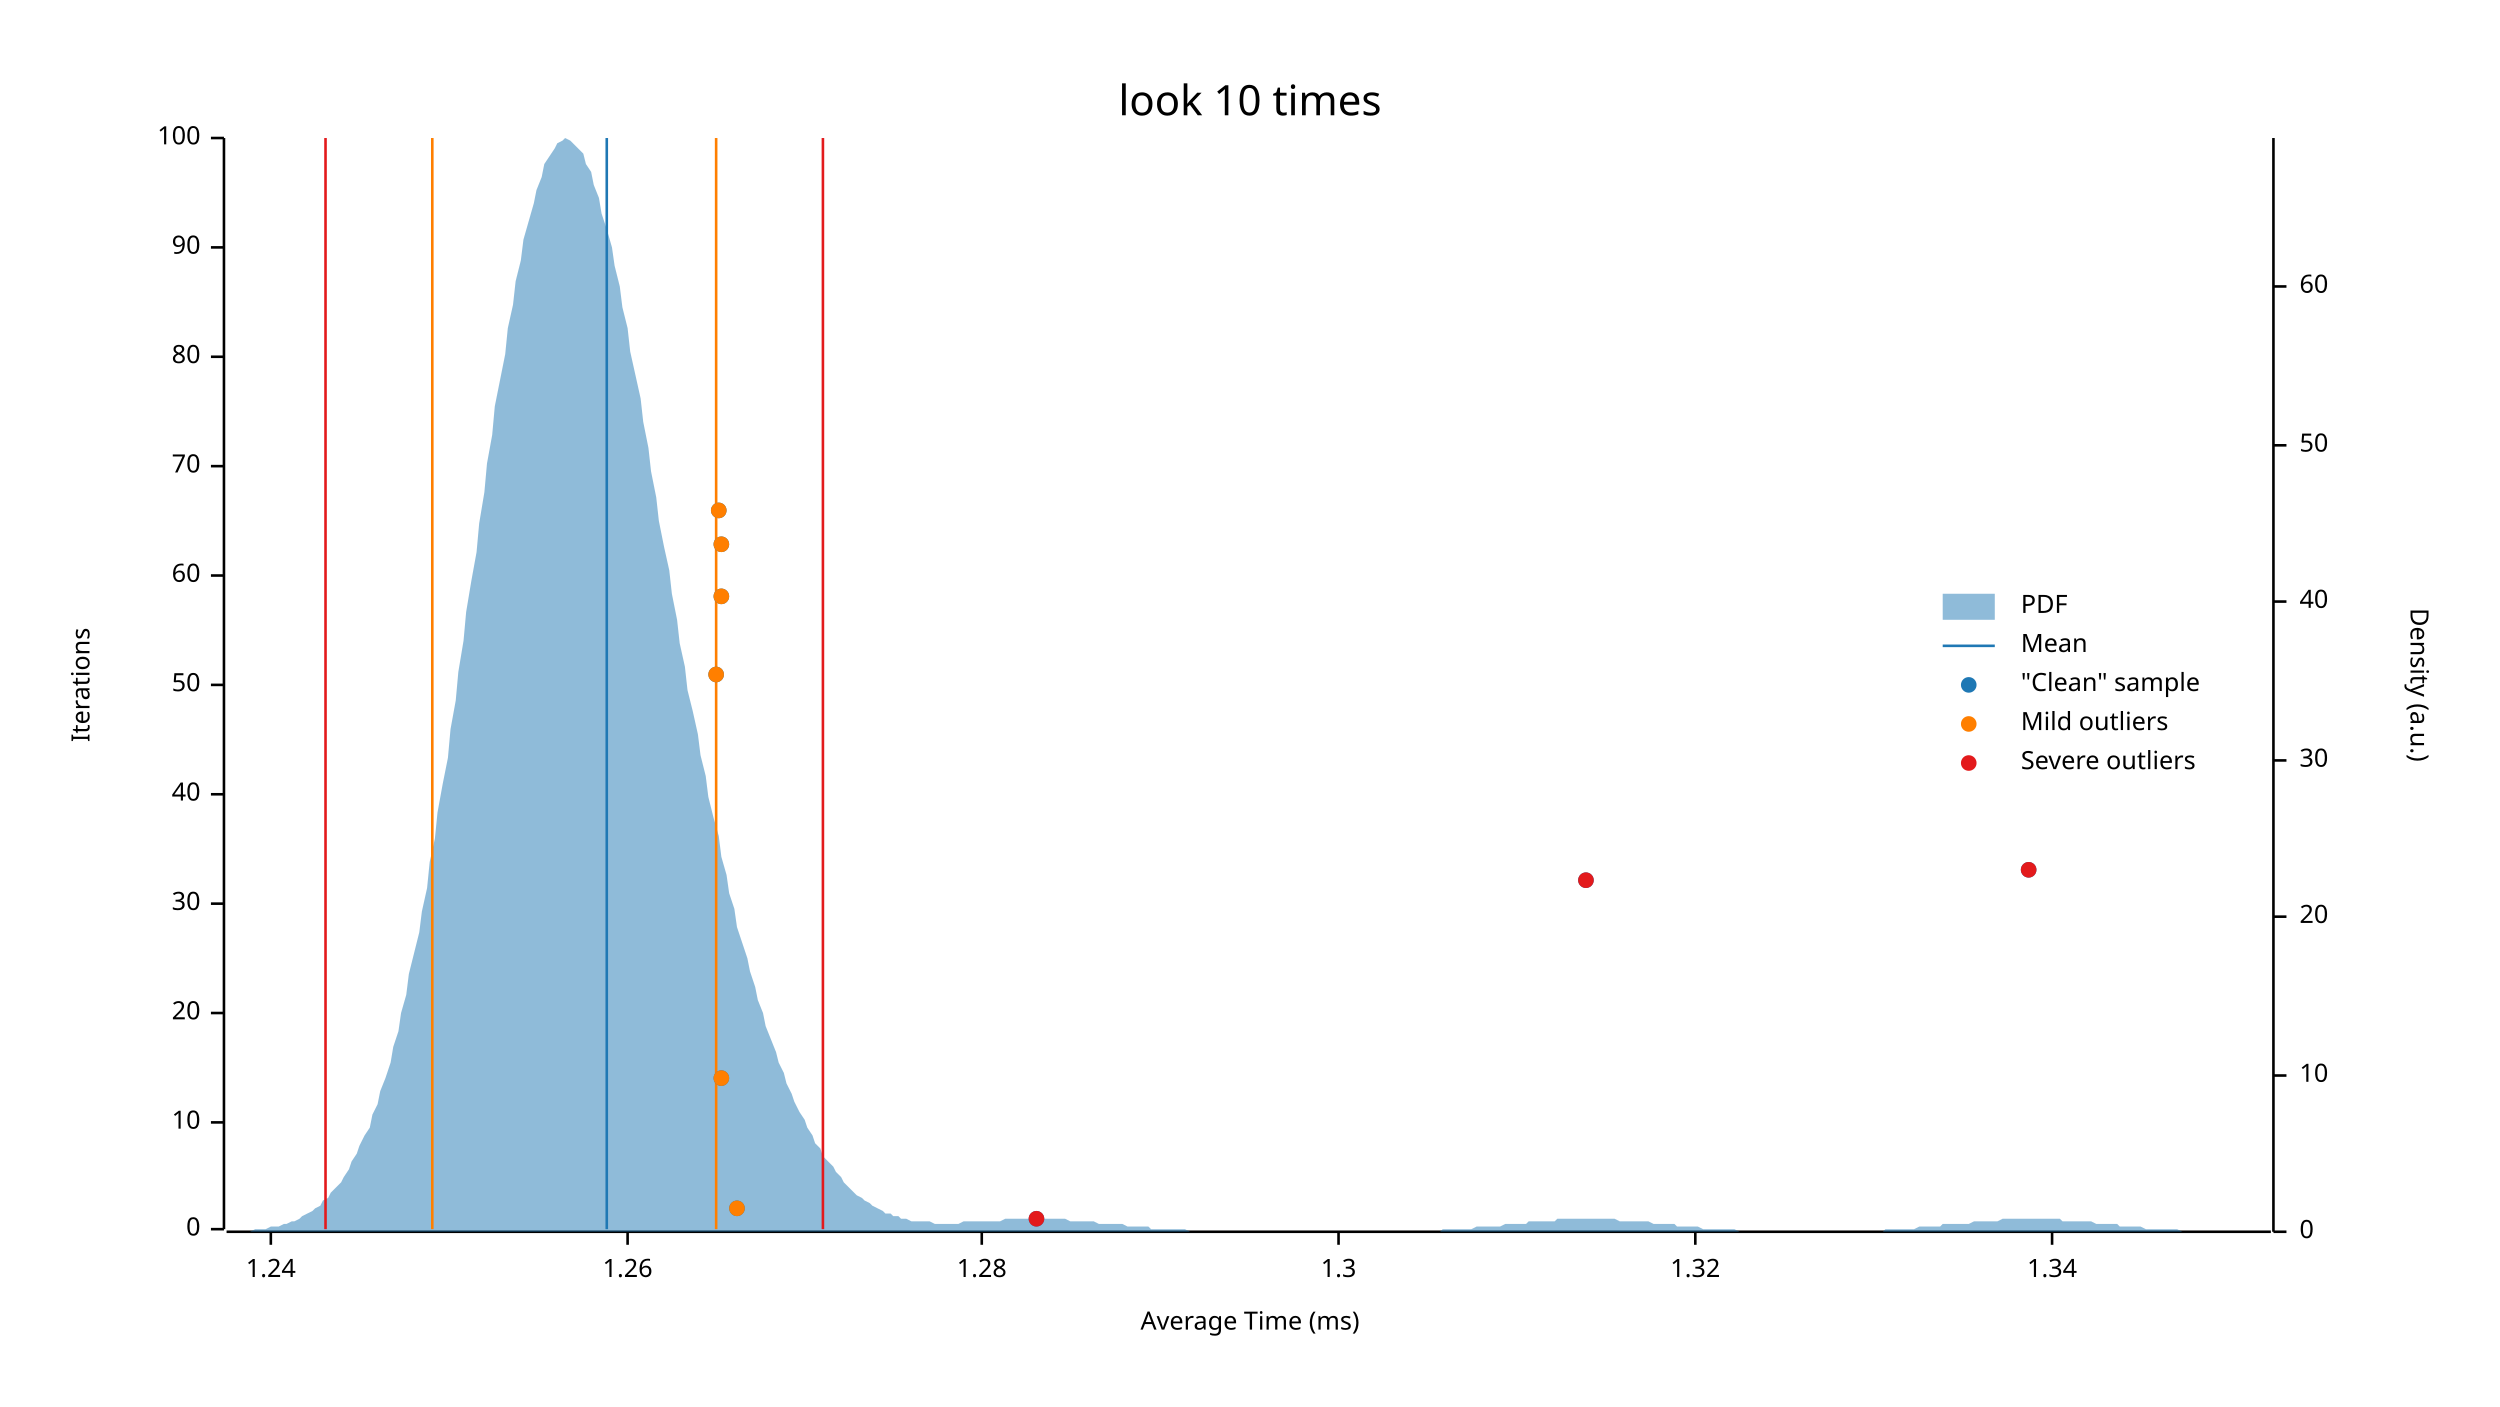
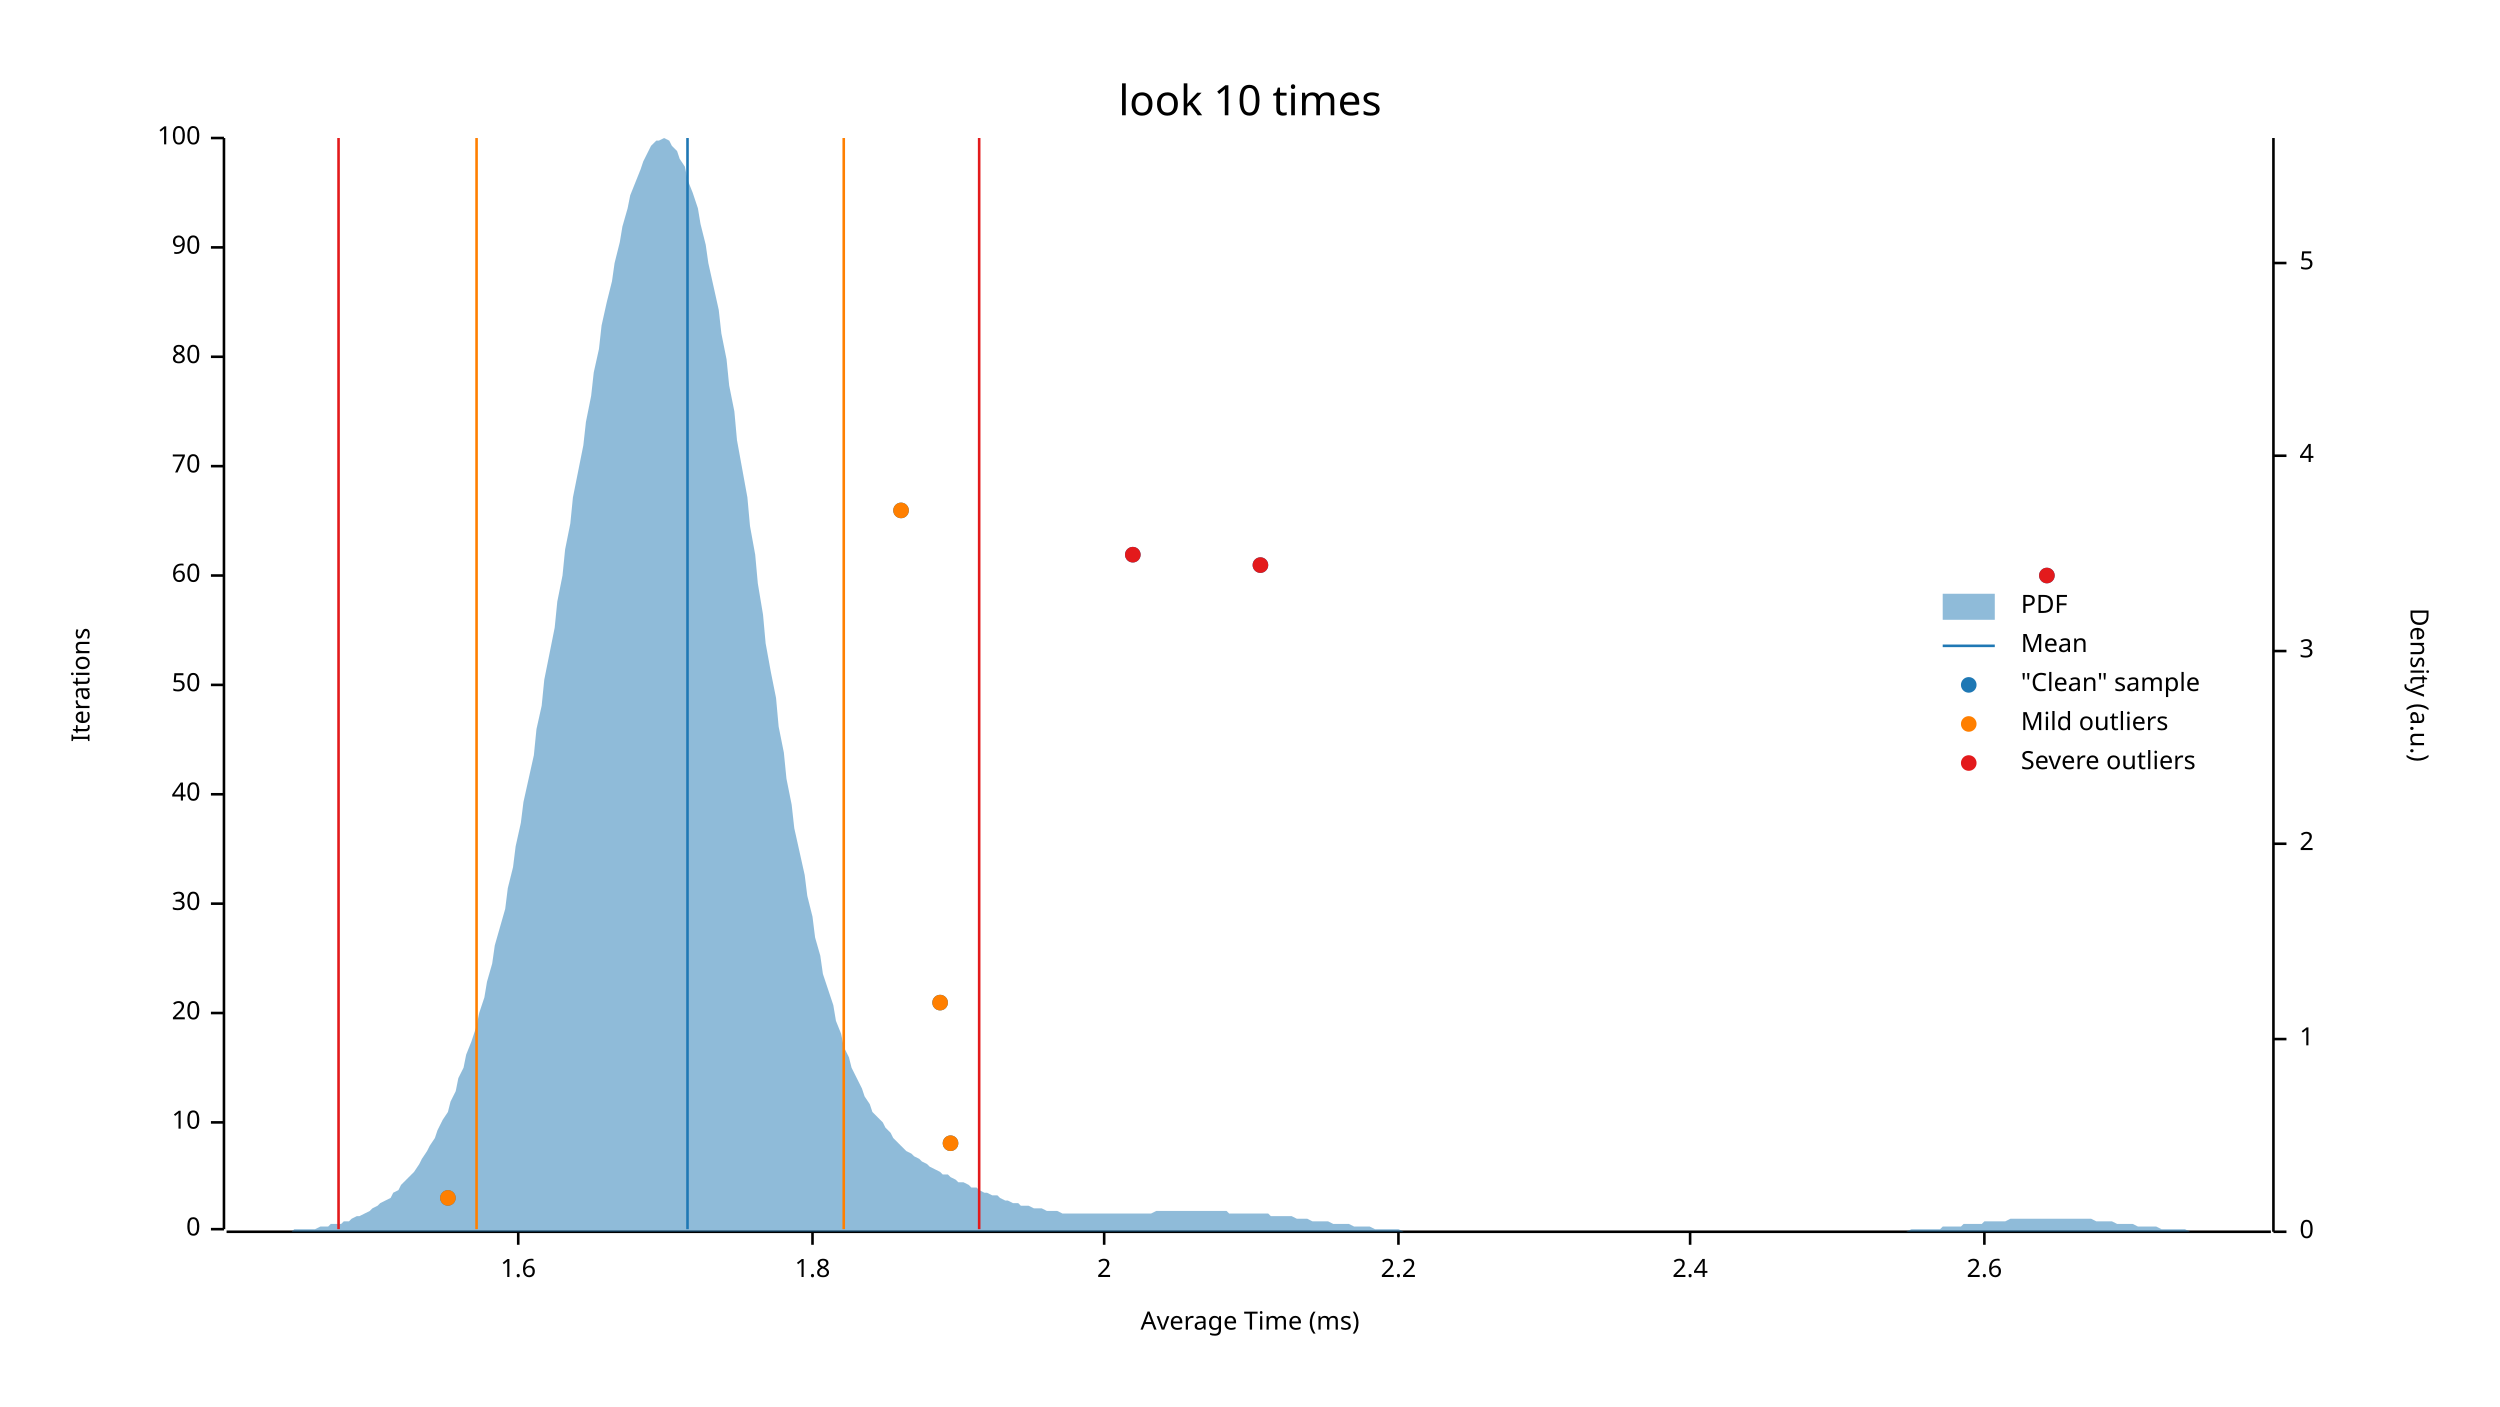
<svg xmlns="http://www.w3.org/2000/svg" width="960" height="540" viewBox="0 0 960 540">
  <text x="480" y="32" dy="0.76em" text-anchor="middle" font-family="sans-serif" font-size="16.129" opacity="1" fill="#000000">
look 10 times
</text>
  <text x="27" y="263" dy="0.76em" text-anchor="middle" font-family="sans-serif" font-size="9.677" opacity="1" fill="#000000" transform="rotate(270, 27, 263)">
Iterations
</text>
  <text x="480" y="513" dy="-0.5ex" text-anchor="middle" font-family="sans-serif" font-size="9.677" opacity="1" fill="#000000">
Average Time (ms)
</text>
  <polyline fill="none" opacity="1" stroke="#000000" stroke-width="1" points="86,53 86,472 " />
  <text x="77" y="472" dy="0.5ex" text-anchor="end" font-family="sans-serif" font-size="9.677" opacity="1" fill="#000000">
0
</text>
  <polyline fill="none" opacity="1" stroke="#000000" stroke-width="1" points="81,472 86,472 " />
  <text x="77" y="431" dy="0.5ex" text-anchor="end" font-family="sans-serif" font-size="9.677" opacity="1" fill="#000000">
10
</text>
  <polyline fill="none" opacity="1" stroke="#000000" stroke-width="1" points="81,431 86,431 " />
  <text x="77" y="389" dy="0.5ex" text-anchor="end" font-family="sans-serif" font-size="9.677" opacity="1" fill="#000000">
20
</text>
  <polyline fill="none" opacity="1" stroke="#000000" stroke-width="1" points="81,389 86,389 " />
  <text x="77" y="347" dy="0.5ex" text-anchor="end" font-family="sans-serif" font-size="9.677" opacity="1" fill="#000000">
30
</text>
  <polyline fill="none" opacity="1" stroke="#000000" stroke-width="1" points="81,347 86,347 " />
  <text x="77" y="305" dy="0.5ex" text-anchor="end" font-family="sans-serif" font-size="9.677" opacity="1" fill="#000000">
40
</text>
  <polyline fill="none" opacity="1" stroke="#000000" stroke-width="1" points="81,305 86,305 " />
  <text x="77" y="263" dy="0.5ex" text-anchor="end" font-family="sans-serif" font-size="9.677" opacity="1" fill="#000000">
50
</text>
  <polyline fill="none" opacity="1" stroke="#000000" stroke-width="1" points="81,263 86,263 " />
  <text x="77" y="221" dy="0.5ex" text-anchor="end" font-family="sans-serif" font-size="9.677" opacity="1" fill="#000000">
60
</text>
  <polyline fill="none" opacity="1" stroke="#000000" stroke-width="1" points="81,221 86,221 " />
  <text x="77" y="179" dy="0.5ex" text-anchor="end" font-family="sans-serif" font-size="9.677" opacity="1" fill="#000000">
70
</text>
  <polyline fill="none" opacity="1" stroke="#000000" stroke-width="1" points="81,179 86,179 " />
  <text x="77" y="137" dy="0.5ex" text-anchor="end" font-family="sans-serif" font-size="9.677" opacity="1" fill="#000000">
80
</text>
  <polyline fill="none" opacity="1" stroke="#000000" stroke-width="1" points="81,137 86,137 " />
  <text x="77" y="95" dy="0.5ex" text-anchor="end" font-family="sans-serif" font-size="9.677" opacity="1" fill="#000000">
90
</text>
  <polyline fill="none" opacity="1" stroke="#000000" stroke-width="1" points="81,95 86,95 " />
  <text x="77" y="53" dy="0.5ex" text-anchor="end" font-family="sans-serif" font-size="9.677" opacity="1" fill="#000000">
100
</text>
  <polyline fill="none" opacity="1" stroke="#000000" stroke-width="1" points="81,53 86,53 " />
  <polyline fill="none" opacity="1" stroke="#000000" stroke-width="1" points="87,473 872,473 " />
-   <text x="104" y="483" dy="0.76em" text-anchor="middle" font-family="sans-serif" font-size="9.677" opacity="1" fill="#000000">
- 1.24
+   <text x="199" y="483" dy="0.76em" text-anchor="middle" font-family="sans-serif" font-size="9.677" opacity="1" fill="#000000">
+ 1.6
</text>
-   <polyline fill="none" opacity="1" stroke="#000000" stroke-width="1" points="104,473 104,478 " />
-   <text x="241" y="483" dy="0.76em" text-anchor="middle" font-family="sans-serif" font-size="9.677" opacity="1" fill="#000000">
- 1.26
+   <polyline fill="none" opacity="1" stroke="#000000" stroke-width="1" points="199,473 199,478 " />
+   <text x="312" y="483" dy="0.76em" text-anchor="middle" font-family="sans-serif" font-size="9.677" opacity="1" fill="#000000">
+ 1.8
</text>
-   <polyline fill="none" opacity="1" stroke="#000000" stroke-width="1" points="241,473 241,478 " />
-   <text x="377" y="483" dy="0.76em" text-anchor="middle" font-family="sans-serif" font-size="9.677" opacity="1" fill="#000000">
- 1.28
+   <polyline fill="none" opacity="1" stroke="#000000" stroke-width="1" points="312,473 312,478 " />
+   <text x="424" y="483" dy="0.76em" text-anchor="middle" font-family="sans-serif" font-size="9.677" opacity="1" fill="#000000">
+ 2
</text>
-   <polyline fill="none" opacity="1" stroke="#000000" stroke-width="1" points="377,473 377,478 " />
-   <text x="514" y="483" dy="0.76em" text-anchor="middle" font-family="sans-serif" font-size="9.677" opacity="1" fill="#000000">
- 1.3
+   <polyline fill="none" opacity="1" stroke="#000000" stroke-width="1" points="424,473 424,478 " />
+   <text x="537" y="483" dy="0.76em" text-anchor="middle" font-family="sans-serif" font-size="9.677" opacity="1" fill="#000000">
+ 2.2
</text>
-   <polyline fill="none" opacity="1" stroke="#000000" stroke-width="1" points="514,473 514,478 " />
-   <text x="651" y="483" dy="0.76em" text-anchor="middle" font-family="sans-serif" font-size="9.677" opacity="1" fill="#000000">
- 1.32
+   <polyline fill="none" opacity="1" stroke="#000000" stroke-width="1" points="537,473 537,478 " />
+   <text x="649" y="483" dy="0.76em" text-anchor="middle" font-family="sans-serif" font-size="9.677" opacity="1" fill="#000000">
+ 2.4
</text>
-   <polyline fill="none" opacity="1" stroke="#000000" stroke-width="1" points="651,473 651,478 " />
-   <text x="788" y="483" dy="0.76em" text-anchor="middle" font-family="sans-serif" font-size="9.677" opacity="1" fill="#000000">
- 1.34
+   <polyline fill="none" opacity="1" stroke="#000000" stroke-width="1" points="649,473 649,478 " />
+   <text x="762" y="483" dy="0.76em" text-anchor="middle" font-family="sans-serif" font-size="9.677" opacity="1" fill="#000000">
+ 2.6
</text>
-   <polyline fill="none" opacity="1" stroke="#000000" stroke-width="1" points="788,473 788,478 " />
+   <polyline fill="none" opacity="1" stroke="#000000" stroke-width="1" points="762,473 762,478 " />
  <text x="933" y="263" dy="0.76em" text-anchor="middle" font-family="sans-serif" font-size="9.677" opacity="1" fill="#000000" transform="rotate(90, 933, 263)">
Density (a.u.)
</text>
  <polyline fill="none" opacity="1" stroke="#000000" stroke-width="1" points="873,53 873,473 " />
  <text x="883" y="473" dy="0.5ex" text-anchor="start" font-family="sans-serif" font-size="9.677" opacity="1" fill="#000000">
0
</text>
  <polyline fill="none" opacity="1" stroke="#000000" stroke-width="1" points="873,473 878,473 " />
-   <text x="883" y="413" dy="0.5ex" text-anchor="start" font-family="sans-serif" font-size="9.677" opacity="1" fill="#000000">
- 10
+   <text x="883" y="399" dy="0.5ex" text-anchor="start" font-family="sans-serif" font-size="9.677" opacity="1" fill="#000000">
+ 1
</text>
-   <polyline fill="none" opacity="1" stroke="#000000" stroke-width="1" points="873,413 878,413 " />
-   <text x="883" y="352" dy="0.5ex" text-anchor="start" font-family="sans-serif" font-size="9.677" opacity="1" fill="#000000">
- 20
+   <polyline fill="none" opacity="1" stroke="#000000" stroke-width="1" points="873,399 878,399 " />
+   <text x="883" y="324" dy="0.5ex" text-anchor="start" font-family="sans-serif" font-size="9.677" opacity="1" fill="#000000">
+ 2
</text>
-   <polyline fill="none" opacity="1" stroke="#000000" stroke-width="1" points="873,352 878,352 " />
-   <text x="883" y="292" dy="0.5ex" text-anchor="start" font-family="sans-serif" font-size="9.677" opacity="1" fill="#000000">
- 30
+   <polyline fill="none" opacity="1" stroke="#000000" stroke-width="1" points="873,324 878,324 " />
+   <text x="883" y="250" dy="0.5ex" text-anchor="start" font-family="sans-serif" font-size="9.677" opacity="1" fill="#000000">
+ 3
</text>
-   <polyline fill="none" opacity="1" stroke="#000000" stroke-width="1" points="873,292 878,292 " />
-   <text x="883" y="231" dy="0.5ex" text-anchor="start" font-family="sans-serif" font-size="9.677" opacity="1" fill="#000000">
- 40
+   <polyline fill="none" opacity="1" stroke="#000000" stroke-width="1" points="873,250 878,250 " />
+   <text x="883" y="175" dy="0.5ex" text-anchor="start" font-family="sans-serif" font-size="9.677" opacity="1" fill="#000000">
+ 4
</text>
-   <polyline fill="none" opacity="1" stroke="#000000" stroke-width="1" points="873,231 878,231 " />
-   <text x="883" y="171" dy="0.5ex" text-anchor="start" font-family="sans-serif" font-size="9.677" opacity="1" fill="#000000">
- 50
+   <polyline fill="none" opacity="1" stroke="#000000" stroke-width="1" points="873,175 878,175 " />
+   <text x="883" y="101" dy="0.5ex" text-anchor="start" font-family="sans-serif" font-size="9.677" opacity="1" fill="#000000">
+ 5
</text>
-   <polyline fill="none" opacity="1" stroke="#000000" stroke-width="1" points="873,171 878,171 " />
-   <text x="883" y="110" dy="0.5ex" text-anchor="start" font-family="sans-serif" font-size="9.677" opacity="1" fill="#000000">
- 60
- </text>
-   <polyline fill="none" opacity="1" stroke="#000000" stroke-width="1" points="873,110 878,110 " />
-   <polygon opacity="0.5" fill="#1F78B4" points="87,473 88,473 90,473 91,473 93,473 94,473 96,473 98,472 99,472 101,472 102,472 104,471 105,471 107,471 109,470 110,470 112,469 113,469 115,468 116,467 118,466 120,465 121,464 123,463 124,461 126,460 127,458 129,456 131,454 132,452 134,449 135,446 137,443 138,440 140,436 142,433 143,428 145,424 146,419 148,414 150,408 151,402 153,396 154,389 156,382 157,374 159,366 161,358 162,350 164,341 165,331 167,322 168,312 170,301 172,291 173,280 175,269 176,258 178,246 179,235 181,223 183,212 184,201 186,189 187,178 189,167 190,156 192,146 194,136 195,126 197,117 198,108 200,100 201,92 203,85 205,78 206,73 208,68 209,63 211,60 213,57 214,55 216,54 217,53 219,54 220,55 222,57 224,59 225,63 227,66 228,71 230,76 231,82 233,88 235,95 236,102 238,110 239,118 241,126 242,135 244,144 246,153 247,162 249,172 250,181 252,191 253,200 255,210 257,219 258,228 260,238 261,247 263,256 264,265 266,273 268,282 269,290 271,298 272,306 274,314 276,321 277,329 279,336 280,343 282,349 283,356 285,362 287,368 288,373 290,379 291,384 293,389 294,394 296,399 298,404 299,408 301,412 302,416 304,420 305,423 307,427 309,430 310,433 312,436 313,439 315,441 316,444 318,446 320,448 321,450 323,452 324,454 326,456 327,457 329,459 331,460 332,461 334,462 335,463 337,464 339,465 340,466 342,466 343,467 345,467 346,468 348,468 350,469 351,469 353,469 354,469 356,469 357,469 359,470 361,470 362,470 364,470 365,470 367,470 368,470 370,469 372,469 373,469 375,469 376,469 378,469 379,469 381,469 383,469 384,469 386,468 387,468 389,468 391,468 392,468 394,468 395,468 397,468 398,468 400,468 402,468 403,468 405,468 406,468 408,468 409,468 411,469 413,469 414,469 416,469 417,469 419,469 420,469 422,470 424,470 425,470 427,470 428,470 430,470 431,470 433,471 435,471 436,471 438,471 439,471 441,471 442,472 444,472 446,472 447,472 449,472 450,472 452,472 454,472 455,472 457,473 458,473 460,473 461,473 463,473 465,473 466,473 468,473 469,473 471,473 472,473 474,473 476,473 477,473 479,473 480,473 482,473 483,473 485,473 487,473 488,473 490,473 491,473 493,473 494,473 496,473 498,473 499,473 501,473 502,473 504,473 505,473 507,473 509,473 510,473 512,473 513,473 515,473 517,473 518,473 520,473 521,473 523,473 524,473 526,473 528,473 529,473 531,473 532,473 534,473 535,473 537,473 539,473 540,473 542,473 543,473 545,473 546,473 548,473 550,473 551,473 553,473 554,472 556,472 557,472 559,472 561,472 562,472 564,472 565,472 567,471 568,471 570,471 572,471 573,471 575,471 576,471 578,470 580,470 581,470 583,470 584,470 586,470 587,469 589,469 591,469 592,469 594,469 595,469 597,469 598,468 600,468 602,468 603,468 605,468 606,468 608,468 609,468 611,468 613,468 614,468 616,468 617,468 619,468 620,468 622,469 624,469 625,469 627,469 628,469 630,469 632,469 633,469 635,470 636,470 638,470 639,470 641,470 643,470 644,471 646,471 647,471 649,471 650,471 652,471 654,472 655,472 657,472 658,472 660,472 661,472 663,472 665,472 666,472 668,473 669,473 671,473 672,473 674,473 676,473 677,473 679,473 680,473 682,473 683,473 685,473 687,473 688,473 690,473 691,473 693,473 695,473 696,473 698,473 699,473 701,473 702,473 704,473 706,473 707,473 709,473 710,473 712,473 713,473 715,473 717,473 718,473 720,473 721,473 723,473 724,472 726,472 728,472 729,472 731,472 732,472 734,472 735,472 737,471 739,471 740,471 742,471 743,471 745,471 746,470 748,470 750,470 751,470 753,470 754,470 756,470 758,469 759,469 761,469 762,469 764,469 765,469 767,469 769,468 770,468 772,468 773,468 775,468 776,468 778,468 780,468 781,468 783,468 784,468 786,468 787,468 789,468 791,468 792,469 794,469 795,469 797,469 798,469 800,469 802,469 803,469 805,470 806,470 808,470 809,470 811,470 813,470 814,471 816,471 817,471 819,471 821,471 822,471 824,472 825,472 827,472 828,472 830,472 832,472 833,472 835,472 836,472 838,473 839,473 841,473 843,473 844,473 846,473 847,473 849,473 850,473 852,473 854,473 855,473 857,473 858,473 860,473 861,473 863,473 865,473 866,473 868,473 869,473 871,473 873,473 873,473 87,473 " />
-   <polyline fill="none" opacity="1" stroke="#1F78B4" stroke-width="1" points="233,472 233,53 " />
-   <polyline fill="none" opacity="1" stroke="#FF7F00" stroke-width="1" points="166,472 166,53 " />
-   <polyline fill="none" opacity="1" stroke="#FF7F00" stroke-width="1" points="275,472 275,53 " />
-   <polyline fill="none" opacity="1" stroke="#E31A1C" stroke-width="1" points="125,472 125,53 " />
-   <polyline fill="none" opacity="1" stroke="#E31A1C" stroke-width="1" points="316,472 316,53 " />
-   <circle cx="398" cy="468" r="3" opacity="1" fill="#1F78B4" stroke="none" stroke-width="1" />
-   <circle cx="283" cy="464" r="3" opacity="1" fill="#1F78B4" stroke="none" stroke-width="1" />
-   <circle cx="277" cy="414" r="3" opacity="1" fill="#1F78B4" stroke="none" stroke-width="1" />
-   <circle cx="609" cy="338" r="3" opacity="1" fill="#1F78B4" stroke="none" stroke-width="1" />
-   <circle cx="779" cy="334" r="3" opacity="1" fill="#1F78B4" stroke="none" stroke-width="1" />
-   <circle cx="275" cy="259" r="3" opacity="1" fill="#1F78B4" stroke="none" stroke-width="1" />
-   <circle cx="277" cy="229" r="3" opacity="1" fill="#1F78B4" stroke="none" stroke-width="1" />
-   <circle cx="277" cy="209" r="3" opacity="1" fill="#1F78B4" stroke="none" stroke-width="1" />
-   <circle cx="276" cy="196" r="3" opacity="1" fill="#1F78B4" stroke="none" stroke-width="1" />
-   <circle cx="283" cy="464" r="3" opacity="1" fill="#FF7F00" stroke="none" stroke-width="1" />
-   <circle cx="277" cy="414" r="3" opacity="1" fill="#FF7F00" stroke="none" stroke-width="1" />
-   <circle cx="275" cy="259" r="3" opacity="1" fill="#FF7F00" stroke="none" stroke-width="1" />
-   <circle cx="277" cy="229" r="3" opacity="1" fill="#FF7F00" stroke="none" stroke-width="1" />
-   <circle cx="277" cy="209" r="3" opacity="1" fill="#FF7F00" stroke="none" stroke-width="1" />
-   <circle cx="276" cy="196" r="3" opacity="1" fill="#FF7F00" stroke="none" stroke-width="1" />
-   <circle cx="398" cy="468" r="3" opacity="1" fill="#E31A1C" stroke="none" stroke-width="1" />
-   <circle cx="609" cy="338" r="3" opacity="1" fill="#E31A1C" stroke="none" stroke-width="1" />
-   <circle cx="779" cy="334" r="3" opacity="1" fill="#E31A1C" stroke="none" stroke-width="1" />
+   <polyline fill="none" opacity="1" stroke="#000000" stroke-width="1" points="873,101 878,101 " />
+   <polygon opacity="0.5" fill="#1F78B4" points="87,473 88,473 90,473 91,473 93,473 94,473 96,473 98,473 99,473 101,473 102,473 104,473 105,473 107,473 109,473 110,473 112,473 113,472 115,472 116,472 118,472 120,472 121,472 123,471 124,471 126,471 127,470 129,470 131,470 132,469 134,469 135,468 137,467 138,467 140,466 142,465 143,464 145,463 146,462 148,461 150,460 151,458 153,457 154,455 156,453 157,452 159,450 161,447 162,445 164,442 165,440 167,437 168,434 170,430 172,427 173,423 175,419 176,414 178,410 179,405 181,400 183,394 184,389 186,383 187,377 189,370 190,363 192,356 194,349 195,341 197,333 198,325 200,316 201,308 203,299 205,290 206,280 208,271 209,261 211,251 213,241 214,231 216,221 217,211 219,201 220,191 222,181 224,171 225,162 227,152 228,143 230,134 231,125 233,116 235,108 236,101 238,93 239,87 241,80 242,75 244,70 246,65 247,62 249,58 250,56 252,54 253,54 255,53 257,54 258,56 260,58 261,61 263,64 264,69 266,74 268,80 269,86 271,94 272,101 274,110 276,119 277,128 279,138 280,148 282,158 283,169 285,180 287,191 288,202 290,213 291,224 293,236 294,247 296,258 298,268 299,279 301,289 302,299 304,309 305,318 307,327 309,336 310,344 312,352 313,360 315,367 316,374 318,380 320,386 321,392 323,397 324,402 326,406 327,410 329,414 331,418 332,421 334,424 335,427 337,429 339,431 340,433 342,435 343,437 345,439 346,440 348,442 350,443 351,444 353,445 354,446 356,447 357,448 359,449 361,450 362,451 364,451 365,452 367,453 368,454 370,454 372,455 373,456 375,456 376,457 378,458 379,458 381,459 383,459 384,460 386,461 387,461 389,462 391,462 392,463 394,463 395,463 397,464 398,464 400,464 402,465 403,465 405,465 406,465 408,466 409,466 411,466 413,466 414,466 416,466 417,466 419,466 420,466 422,466 424,466 425,466 427,466 428,466 430,466 431,466 433,466 435,466 436,466 438,466 439,466 441,466 442,466 444,465 446,465 447,465 449,465 450,465 452,465 454,465 455,465 457,465 458,465 460,465 461,465 463,465 465,465 466,465 468,465 469,465 471,465 472,466 474,466 476,466 477,466 479,466 480,466 482,466 483,466 485,466 487,466 488,467 490,467 491,467 493,467 494,467 496,467 498,468 499,468 501,468 502,468 504,469 505,469 507,469 509,469 510,469 512,470 513,470 515,470 517,470 518,470 520,471 521,471 523,471 524,471 526,471 528,472 529,472 531,472 532,472 534,472 535,472 537,472 539,473 540,473 542,473 543,473 545,473 546,473 548,473 550,473 551,473 553,473 554,473 556,473 557,473 559,473 561,473 562,473 564,473 565,473 567,473 568,473 570,473 572,473 573,473 575,473 576,473 578,473 580,473 581,473 583,473 584,473 586,473 587,473 589,473 591,473 592,473 594,473 595,473 597,473 598,473 600,473 602,473 603,473 605,473 606,473 608,473 609,473 611,473 613,473 614,473 616,473 617,473 619,473 620,473 622,473 624,473 625,473 627,473 628,473 630,473 632,473 633,473 635,473 636,473 638,473 639,473 641,473 643,473 644,473 646,473 647,473 649,473 650,473 652,473 654,473 655,473 657,473 658,473 660,473 661,473 663,473 665,473 666,473 668,473 669,473 671,473 672,473 674,473 676,473 677,473 679,473 680,473 682,473 683,473 685,473 687,473 688,473 690,473 691,473 693,473 695,473 696,473 698,473 699,473 701,473 702,473 704,473 706,473 707,473 709,473 710,473 712,473 713,473 715,473 717,473 718,473 720,473 721,473 723,473 724,473 726,473 728,473 729,473 731,473 732,473 734,472 735,472 737,472 739,472 740,472 742,472 743,472 745,472 746,471 748,471 750,471 751,471 753,471 754,470 756,470 758,470 759,470 761,470 762,469 764,469 765,469 767,469 769,469 770,469 772,468 773,468 775,468 776,468 778,468 780,468 781,468 783,468 784,468 786,468 787,468 789,468 791,468 792,468 794,468 795,468 797,468 798,468 800,468 802,468 803,468 805,469 806,469 808,469 809,469 811,469 813,470 814,470 816,470 817,470 819,470 821,471 822,471 824,471 825,471 827,471 828,471 830,472 832,472 833,472 835,472 836,472 838,472 839,472 841,473 843,473 844,473 846,473 847,473 849,473 850,473 852,473 854,473 855,473 857,473 858,473 860,473 861,473 863,473 865,473 866,473 868,473 869,473 871,473 873,473 873,473 87,473 " />
+   <polyline fill="none" opacity="1" stroke="#1F78B4" stroke-width="1" points="264,472 264,53 " />
+   <polyline fill="none" opacity="1" stroke="#FF7F00" stroke-width="1" points="183,472 183,53 " />
+   <polyline fill="none" opacity="1" stroke="#FF7F00" stroke-width="1" points="324,472 324,53 " />
+   <polyline fill="none" opacity="1" stroke="#E31A1C" stroke-width="1" points="130,472 130,53 " />
+   <polyline fill="none" opacity="1" stroke="#E31A1C" stroke-width="1" points="376,472 376,53 " />
+   <circle cx="172" cy="460" r="3" opacity="1" fill="#1F78B4" stroke="none" stroke-width="1" />
+   <circle cx="365" cy="439" r="3" opacity="1" fill="#1F78B4" stroke="none" stroke-width="1" />
+   <circle cx="361" cy="385" r="3" opacity="1" fill="#1F78B4" stroke="none" stroke-width="1" />
+   <circle cx="786" cy="221" r="3" opacity="1" fill="#1F78B4" stroke="none" stroke-width="1" />
+   <circle cx="484" cy="217" r="3" opacity="1" fill="#1F78B4" stroke="none" stroke-width="1" />
+   <circle cx="435" cy="213" r="3" opacity="1" fill="#1F78B4" stroke="none" stroke-width="1" />
+   <circle cx="346" cy="196" r="3" opacity="1" fill="#1F78B4" stroke="none" stroke-width="1" />
+   <circle cx="172" cy="460" r="3" opacity="1" fill="#FF7F00" stroke="none" stroke-width="1" />
+   <circle cx="365" cy="439" r="3" opacity="1" fill="#FF7F00" stroke="none" stroke-width="1" />
+   <circle cx="361" cy="385" r="3" opacity="1" fill="#FF7F00" stroke="none" stroke-width="1" />
+   <circle cx="346" cy="196" r="3" opacity="1" fill="#FF7F00" stroke="none" stroke-width="1" />
+   <circle cx="786" cy="221" r="3" opacity="1" fill="#E31A1C" stroke="none" stroke-width="1" />
+   <circle cx="484" cy="217" r="3" opacity="1" fill="#E31A1C" stroke="none" stroke-width="1" />
+   <circle cx="435" cy="213" r="3" opacity="1" fill="#E31A1C" stroke="none" stroke-width="1" />
  <text x="776" y="228" dy="0.76em" text-anchor="start" font-family="sans-serif" font-size="9.677" opacity="1" fill="#000000">
PDF
</text>
  <text x="776" y="243" dy="0.76em" text-anchor="start" font-family="sans-serif" font-size="9.677" opacity="1" fill="#000000">
Mean
</text>
  <text x="776" y="258" dy="0.76em" text-anchor="start" font-family="sans-serif" font-size="9.677" opacity="1" fill="#000000">
"Clean" sample
</text>
  <text x="776" y="273" dy="0.76em" text-anchor="start" font-family="sans-serif" font-size="9.677" opacity="1" fill="#000000">
Mild outliers
</text>
  <text x="776" y="288" dy="0.76em" text-anchor="start" font-family="sans-serif" font-size="9.677" opacity="1" fill="#000000">
Severe outliers
</text>
  <rect x="746" y="228" width="20" height="10" opacity="0.5" fill="#1F78B4" stroke="none" />
  <polyline fill="none" opacity="1" stroke="#1F78B4" stroke-width="1" points="746,248 766,248 " />
  <circle cx="756" cy="263" r="3" opacity="1" fill="#1F78B4" stroke="none" stroke-width="1" />
  <circle cx="756" cy="278" r="3" opacity="1" fill="#FF7F00" stroke="none" stroke-width="1" />
  <circle cx="756" cy="293" r="3" opacity="1" fill="#E31A1C" stroke="none" stroke-width="1" />
</svg>
